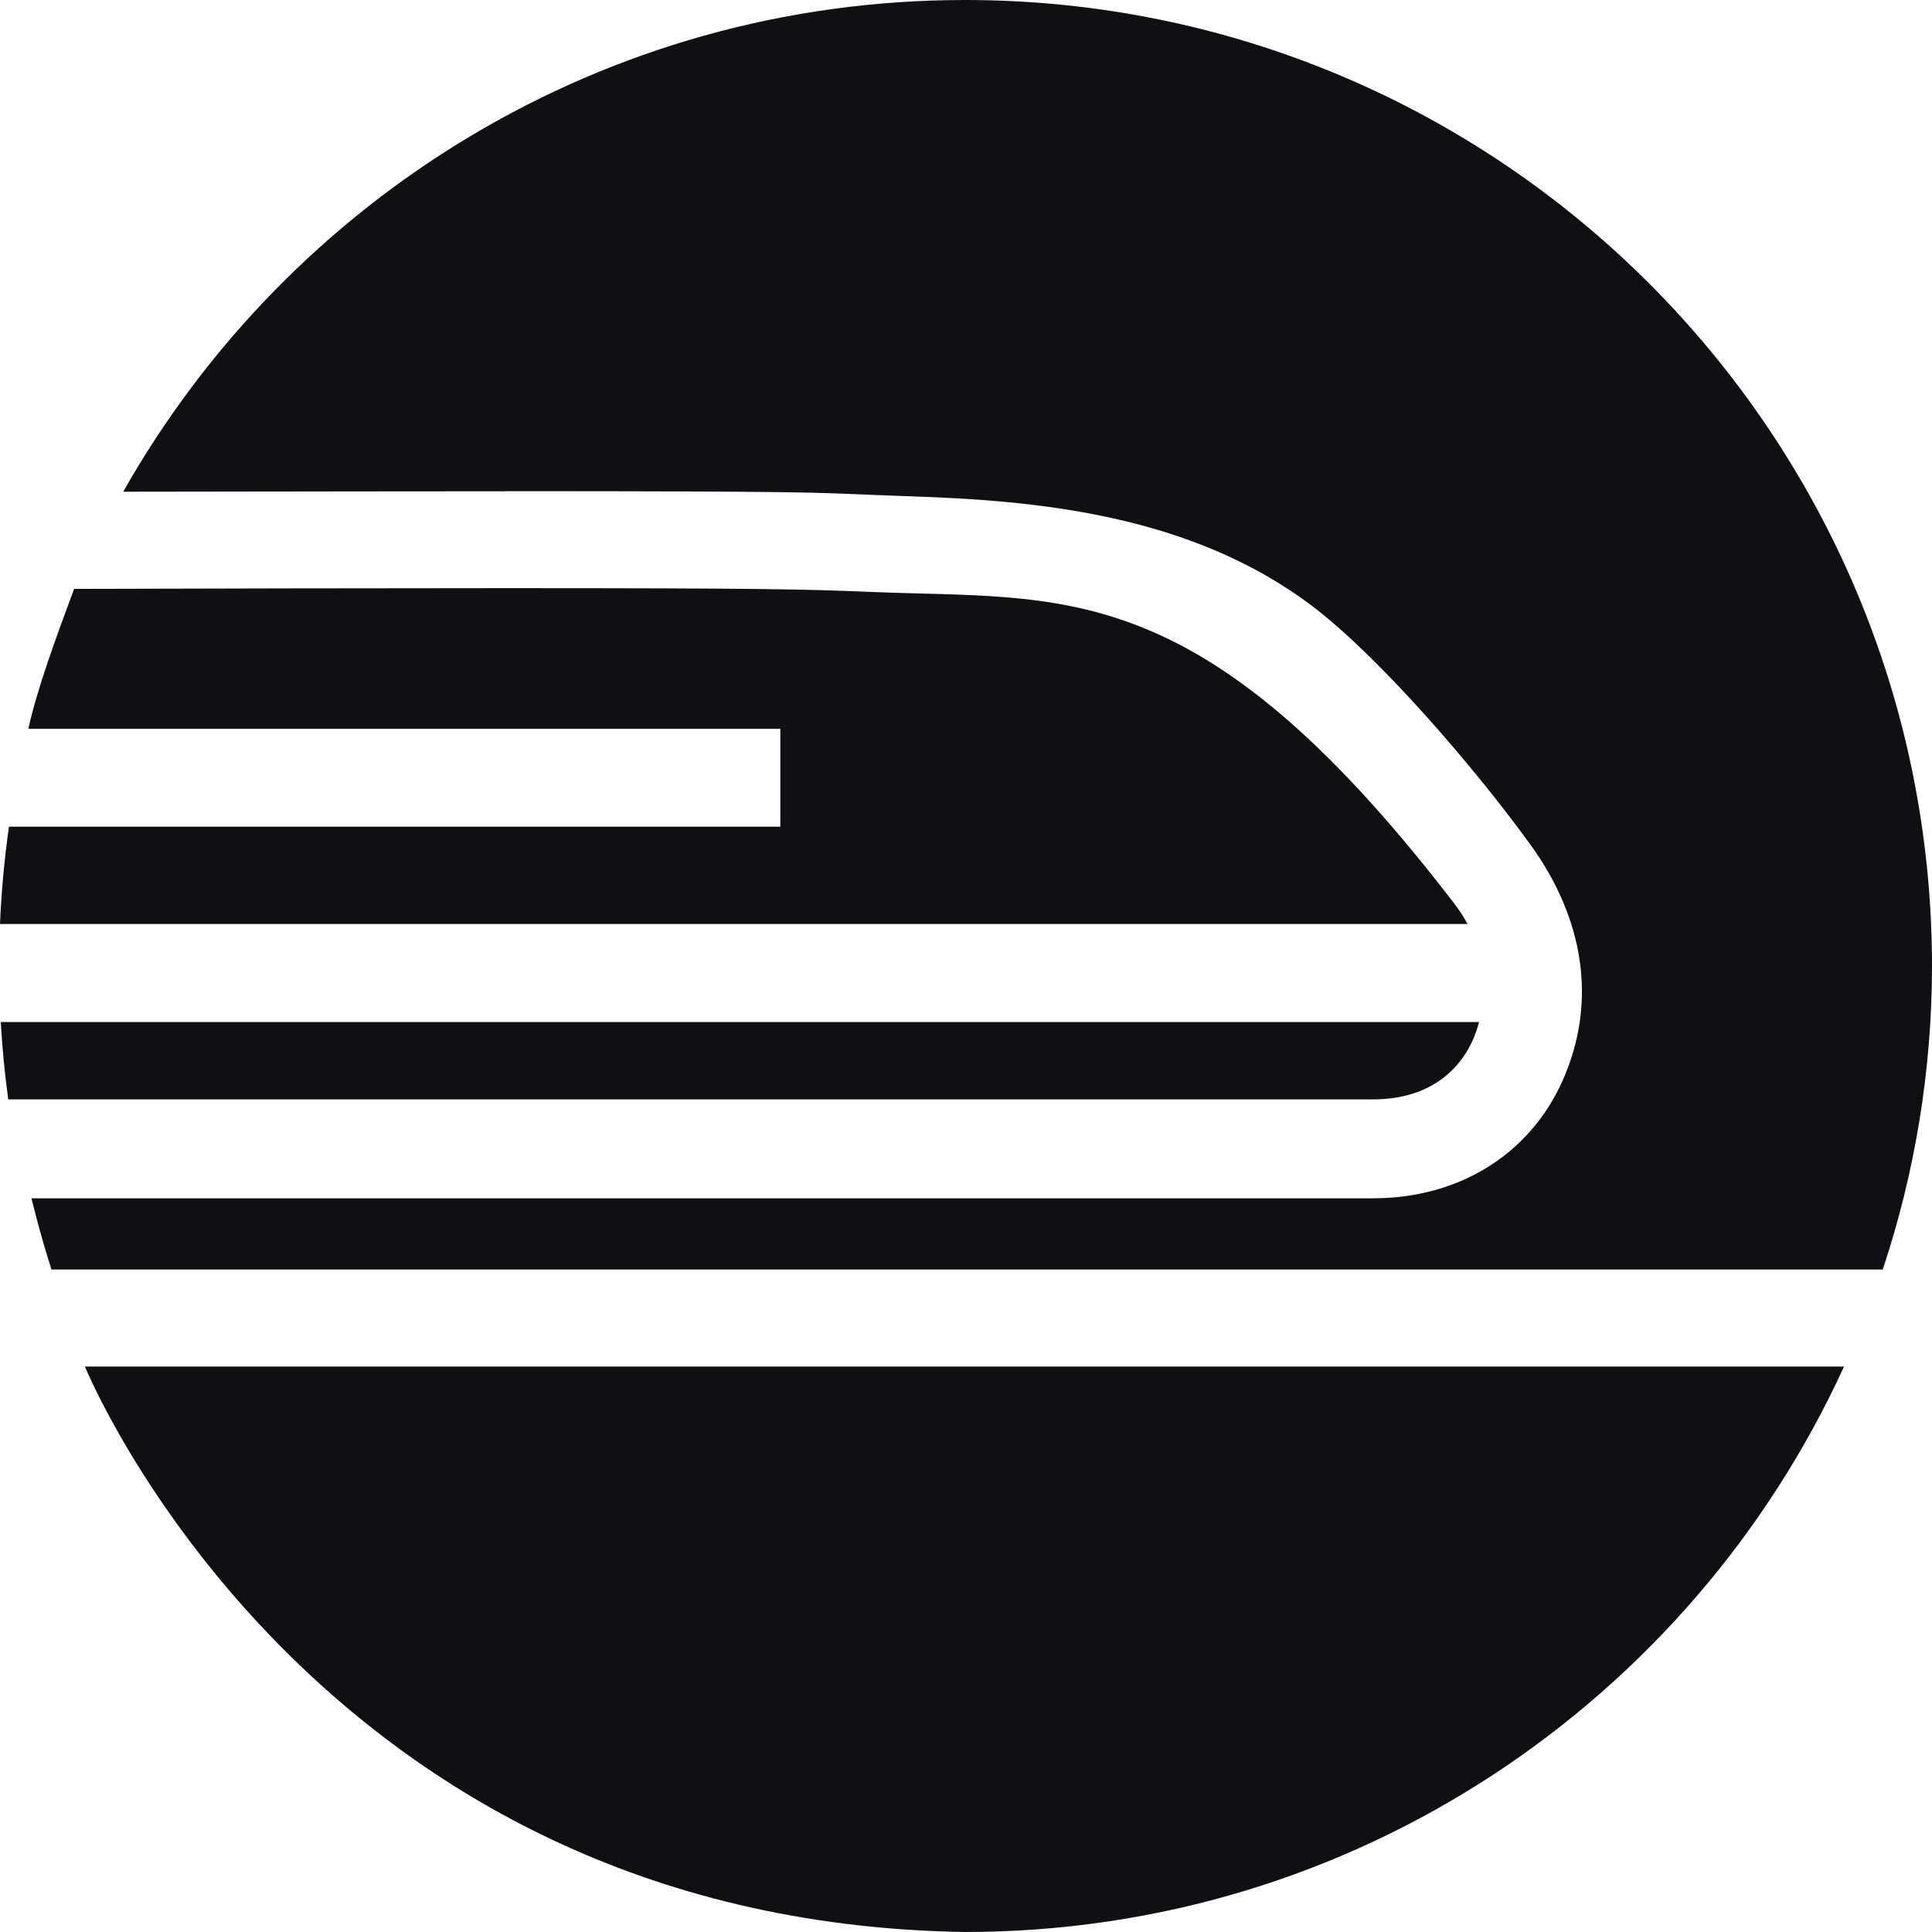
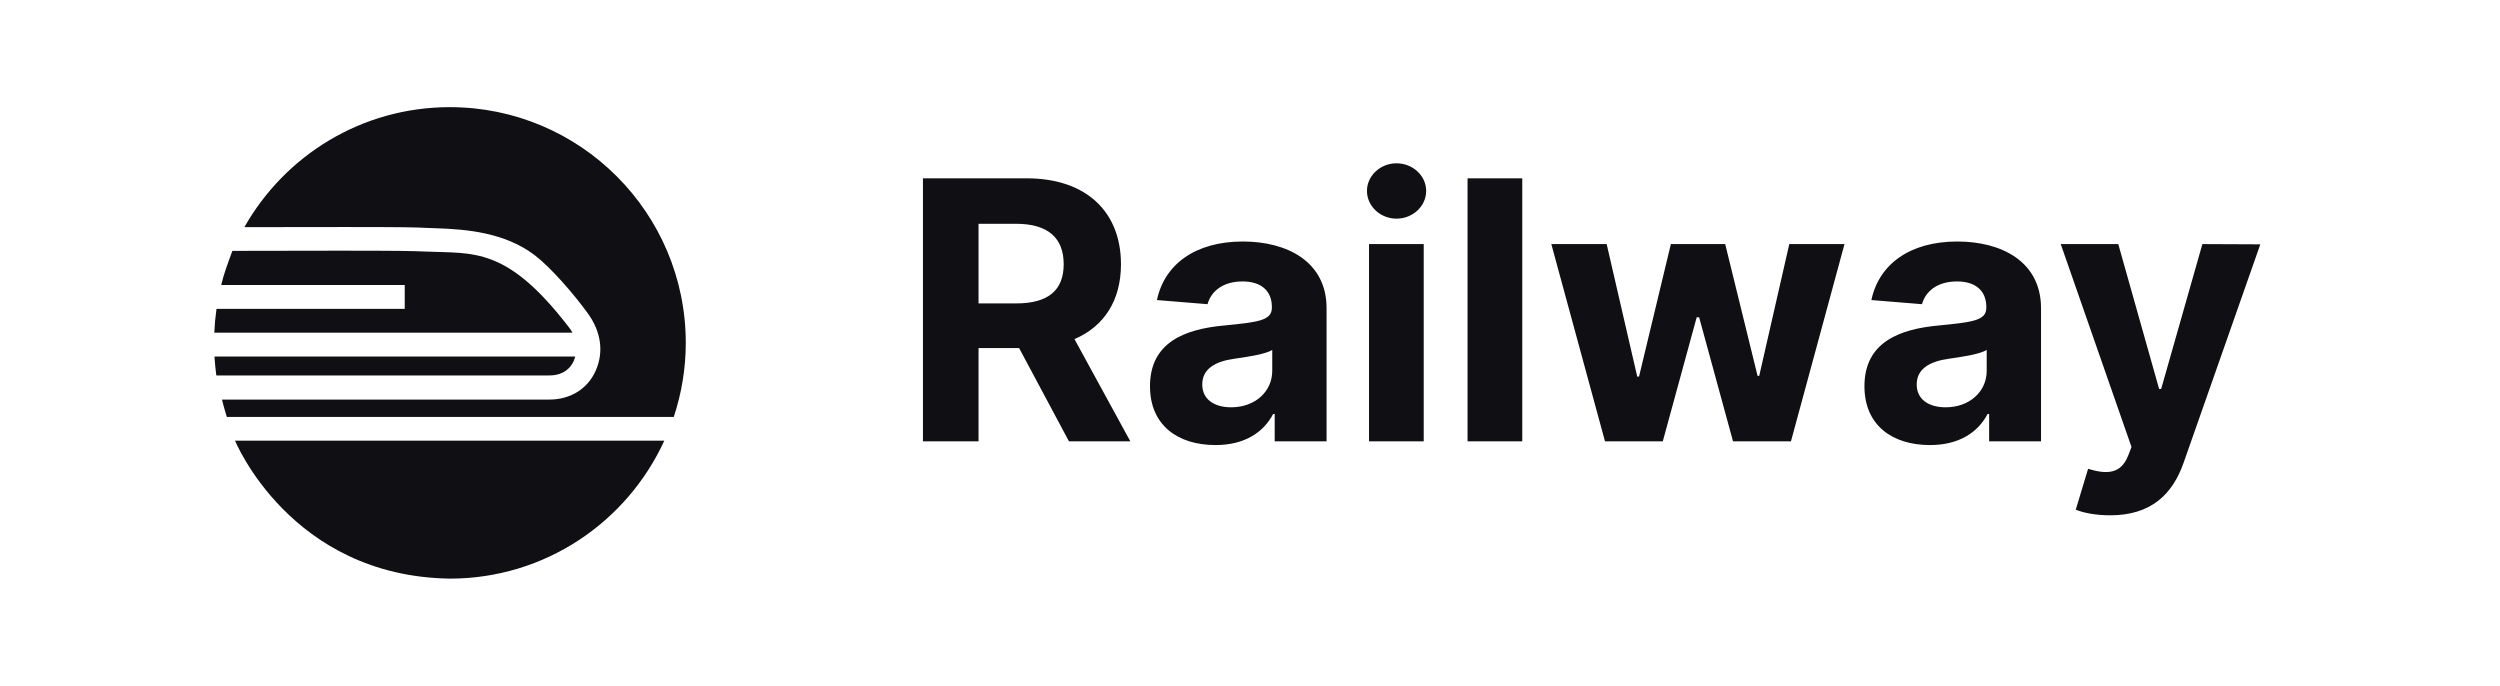
- <svg xmlns="http://www.w3.org/2000/svg" width="1024" height="1024" viewBox="0 0 1024 1024" fill="none">
-   <path d="M4.756 438.175A520.713 520.713 0 0 0 0 489.735h777.799c-2.716-5.306-6.365-10.09-10.045-14.772-132.97-171.791-204.498-156.896-306.819-161.26-34.114-1.403-57.249-1.967-193.037-1.967-72.677 0-151.688.185-228.628.39-9.96 26.884-19.566 52.942-24.243 74.14h398.571v51.909H4.756ZM783.93 541.696H.399c.82 13.851 2.112 27.517 3.978 40.999h723.39c32.248 0 50.299-18.297 56.162-40.999ZM45.017 724.306S164.941 1018.77 511.46 1024c207.112 0 385.071-123.006 465.907-299.694H45.017Z" fill="#100F13" />
-   <path d="M511.454 0C319.953 0 153.311 105.16 65.31 260.612c68.771-.144 202.704-.226 202.704-.226h.031v-.051c158.309 0 164.193.707 195.118 1.998l19.149.706c66.7 2.224 148.683 9.384 213.19 58.19 35.015 26.471 85.571 84.896 115.708 126.52 27.861 38.499 35.876 82.756 16.933 125.158-17.436 38.97-54.952 62.215-100.383 62.215H16.69s4.233 17.944 10.58 37.751h970.632A510.385 510.385 0 0 0 1024 512.218C1024.01 229.355 794.532 0 511.454 0Z" fill="#100F13" />
+ <svg xmlns="http://www.w3.org/2000/svg" width="3733" height="1024" viewBox="0 0 3733 1024" fill="none">
+   <path d="M323.27 461.245a357.915 357.915 0 0 0-3.27 35.448h534.737c-1.868-3.648-4.376-6.937-6.906-10.156-91.417-118.106-140.593-107.866-210.938-110.866-23.453-.965-39.359-1.352-132.713-1.352-49.965 0-104.286.127-157.182.267-6.847 18.483-13.451 36.399-16.667 50.972h274.018v35.687H323.27Zm535.681 71.171H320.275c.564 9.522 1.452 18.918 2.734 28.187h497.33c22.171 0 34.581-12.579 38.612-28.187ZM350.949 657.96S433.397 860.402 671.629 864c142.389 0 264.736-84.567 320.31-206.04h-640.99Z" fill="#100F13" />
+   <path d="M671.624 160c-131.656 0-246.223 72.298-306.723 179.17 47.279-.098 139.359-.155 139.359-.155h.021v-.035c108.837 0 112.882.486 134.144 1.374l13.164.486c45.857 1.528 102.22 6.451 146.568 40.005 24.074 18.199 58.831 58.366 79.55 86.982 19.154 26.469 24.665 56.895 11.642 86.047-11.988 26.792-37.78 42.773-69.014 42.773H331.474s2.91 12.336 7.274 25.953h667.312A351.08 351.08 0 0 0 1024 512.15C1024.01 317.682 866.241 160 671.624 160Zm706.506 499h83.04V519.781h60.59L1596.17 659h91.66l-83.42-152.642c44.68-19.176 69.42-58.104 69.42-111.797 0-78.047-51.58-128.288-140.75-128.288h-154.95V659Zm83.04-205.952V334.156h55.99c47.94 0 71.14 21.286 71.14 60.405 0 38.928-23.2 58.487-70.76 58.487h-56.37Zm353.8 211.513c43.53 0 71.71-18.984 86.1-46.406h2.3V659h77.47V460.335c0-70.184-59.45-99.716-125.03-99.716-70.57 0-116.97 33.75-128.29 87.443l75.56 6.137c5.56-19.56 23.01-33.942 52.35-33.942 27.8 0 43.72 13.999 43.72 38.161v1.15c0 18.985-20.14 21.477-71.34 26.463-58.29 5.37-110.64 24.929-110.64 90.703 0 58.296 41.61 87.827 97.8 87.827Zm23.39-56.378c-25.12 0-43.15-11.697-43.15-34.133 0-23.012 18.99-34.326 47.75-38.353 17.84-2.492 46.98-6.711 56.76-13.231v31.257c0 30.874-25.5 54.46-61.36 54.46ZM2044.22 659h81.69V364.455h-81.69V659Zm41.03-332.514c24.36 0 44.3-18.601 44.3-41.421 0-22.627-19.94-41.228-44.3-41.228-24.16 0-44.1 18.601-44.1 41.228 0 22.82 19.94 41.421 44.1 41.421Zm187.79-60.213h-81.69V659h81.69V266.273ZM2396.58 659h86.29l50.63-185.241h3.64L2587.76 659h86.49l79.96-294.545h-82.45l-44.88 196.747h-2.49l-48.32-196.747h-81.12l-47.56 197.897h-2.68l-45.64-197.897h-82.65L2396.58 659Zm485.2 5.561c43.53 0 71.72-18.984 86.1-46.406h2.3V659h77.48V460.335c0-70.184-59.45-99.716-125.03-99.716-70.57 0-116.98 33.75-128.29 87.443l75.55 6.137c5.56-19.56 23.01-33.942 52.35-33.942 27.81 0 43.73 13.999 43.73 38.161v1.15c0 18.985-20.14 21.477-71.34 26.463-58.3 5.37-110.65 24.929-110.65 90.703 0 58.296 41.62 87.827 97.8 87.827Zm23.4-56.378c-25.12 0-43.15-11.697-43.15-34.133 0-23.012 18.99-34.326 47.75-38.353 17.83-2.492 46.98-6.711 56.76-13.231v31.257c0 30.874-25.5 54.46-61.36 54.46Zm245.74 161.272c60.79 0 93-31.066 109.69-78.623l114.48-325.994-86.49-.383-61.55 216.306h-3.07L3163 364.455h-85.91l105.66 302.983-4.79 12.464c-10.74 27.614-31.26 28.956-60.02 20.135l-18.41 60.98c11.69 4.986 30.68 8.438 51.39 8.438Z" fill="#100F13" />
</svg>
